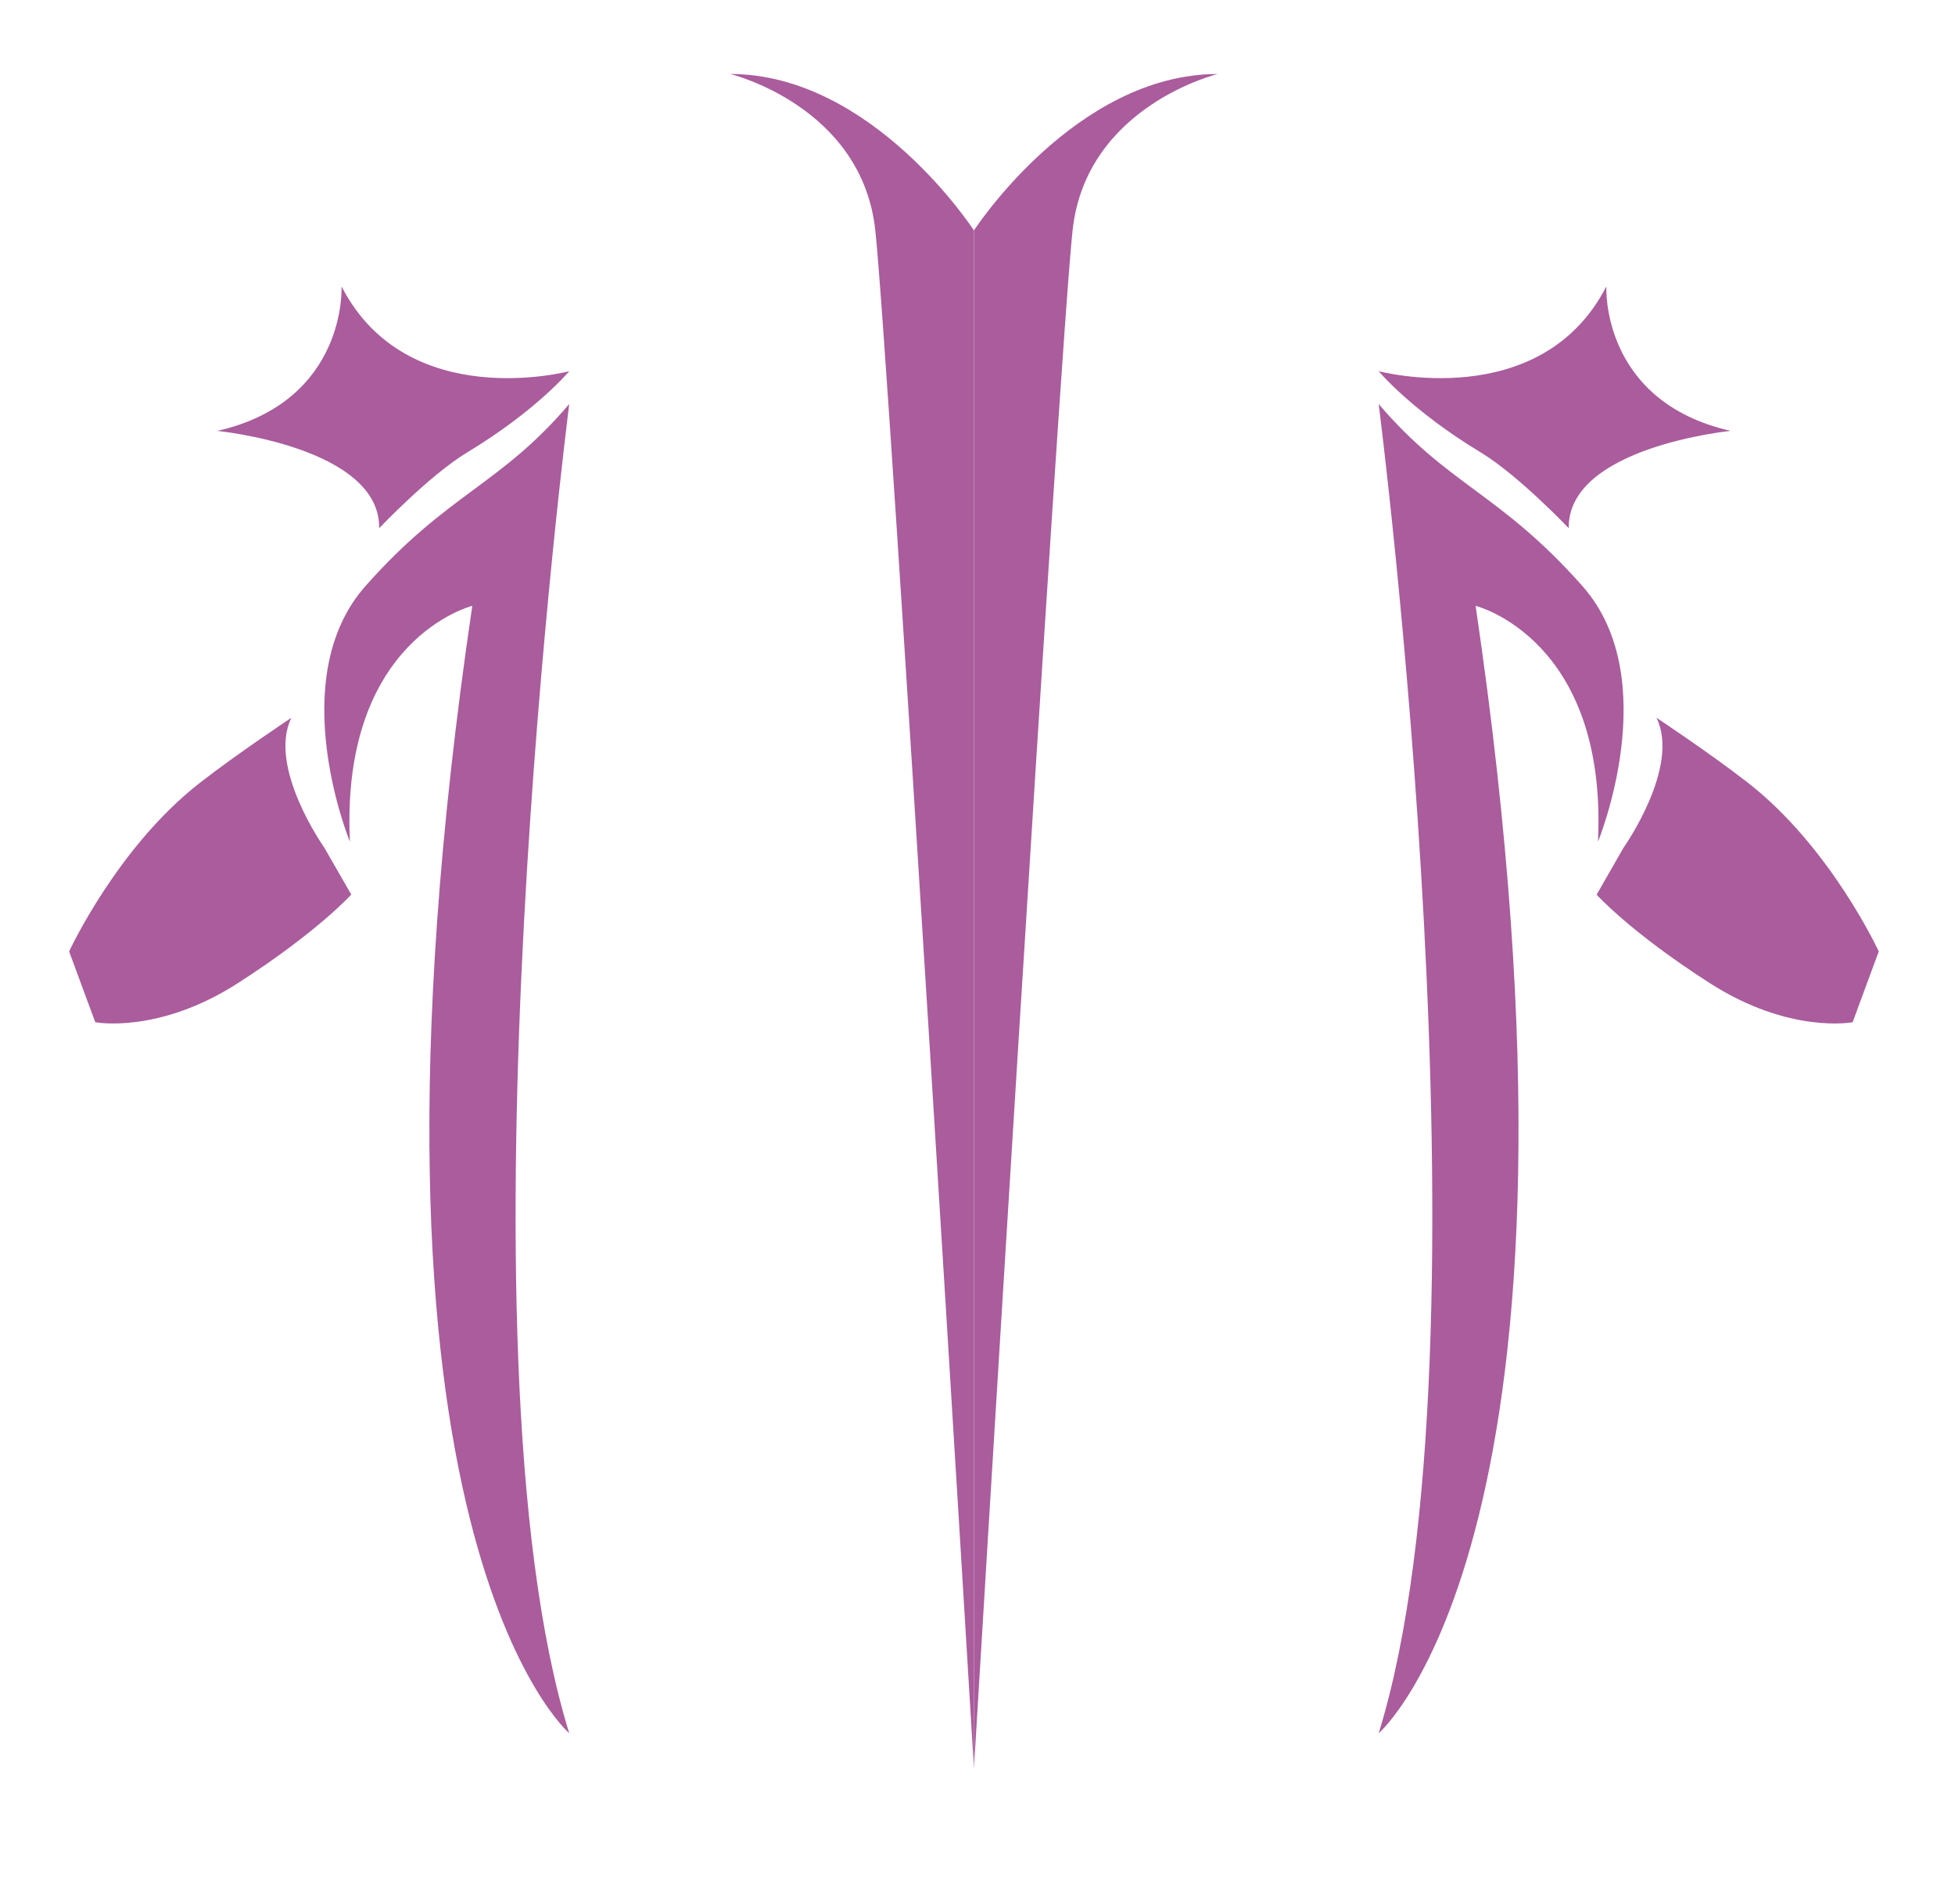
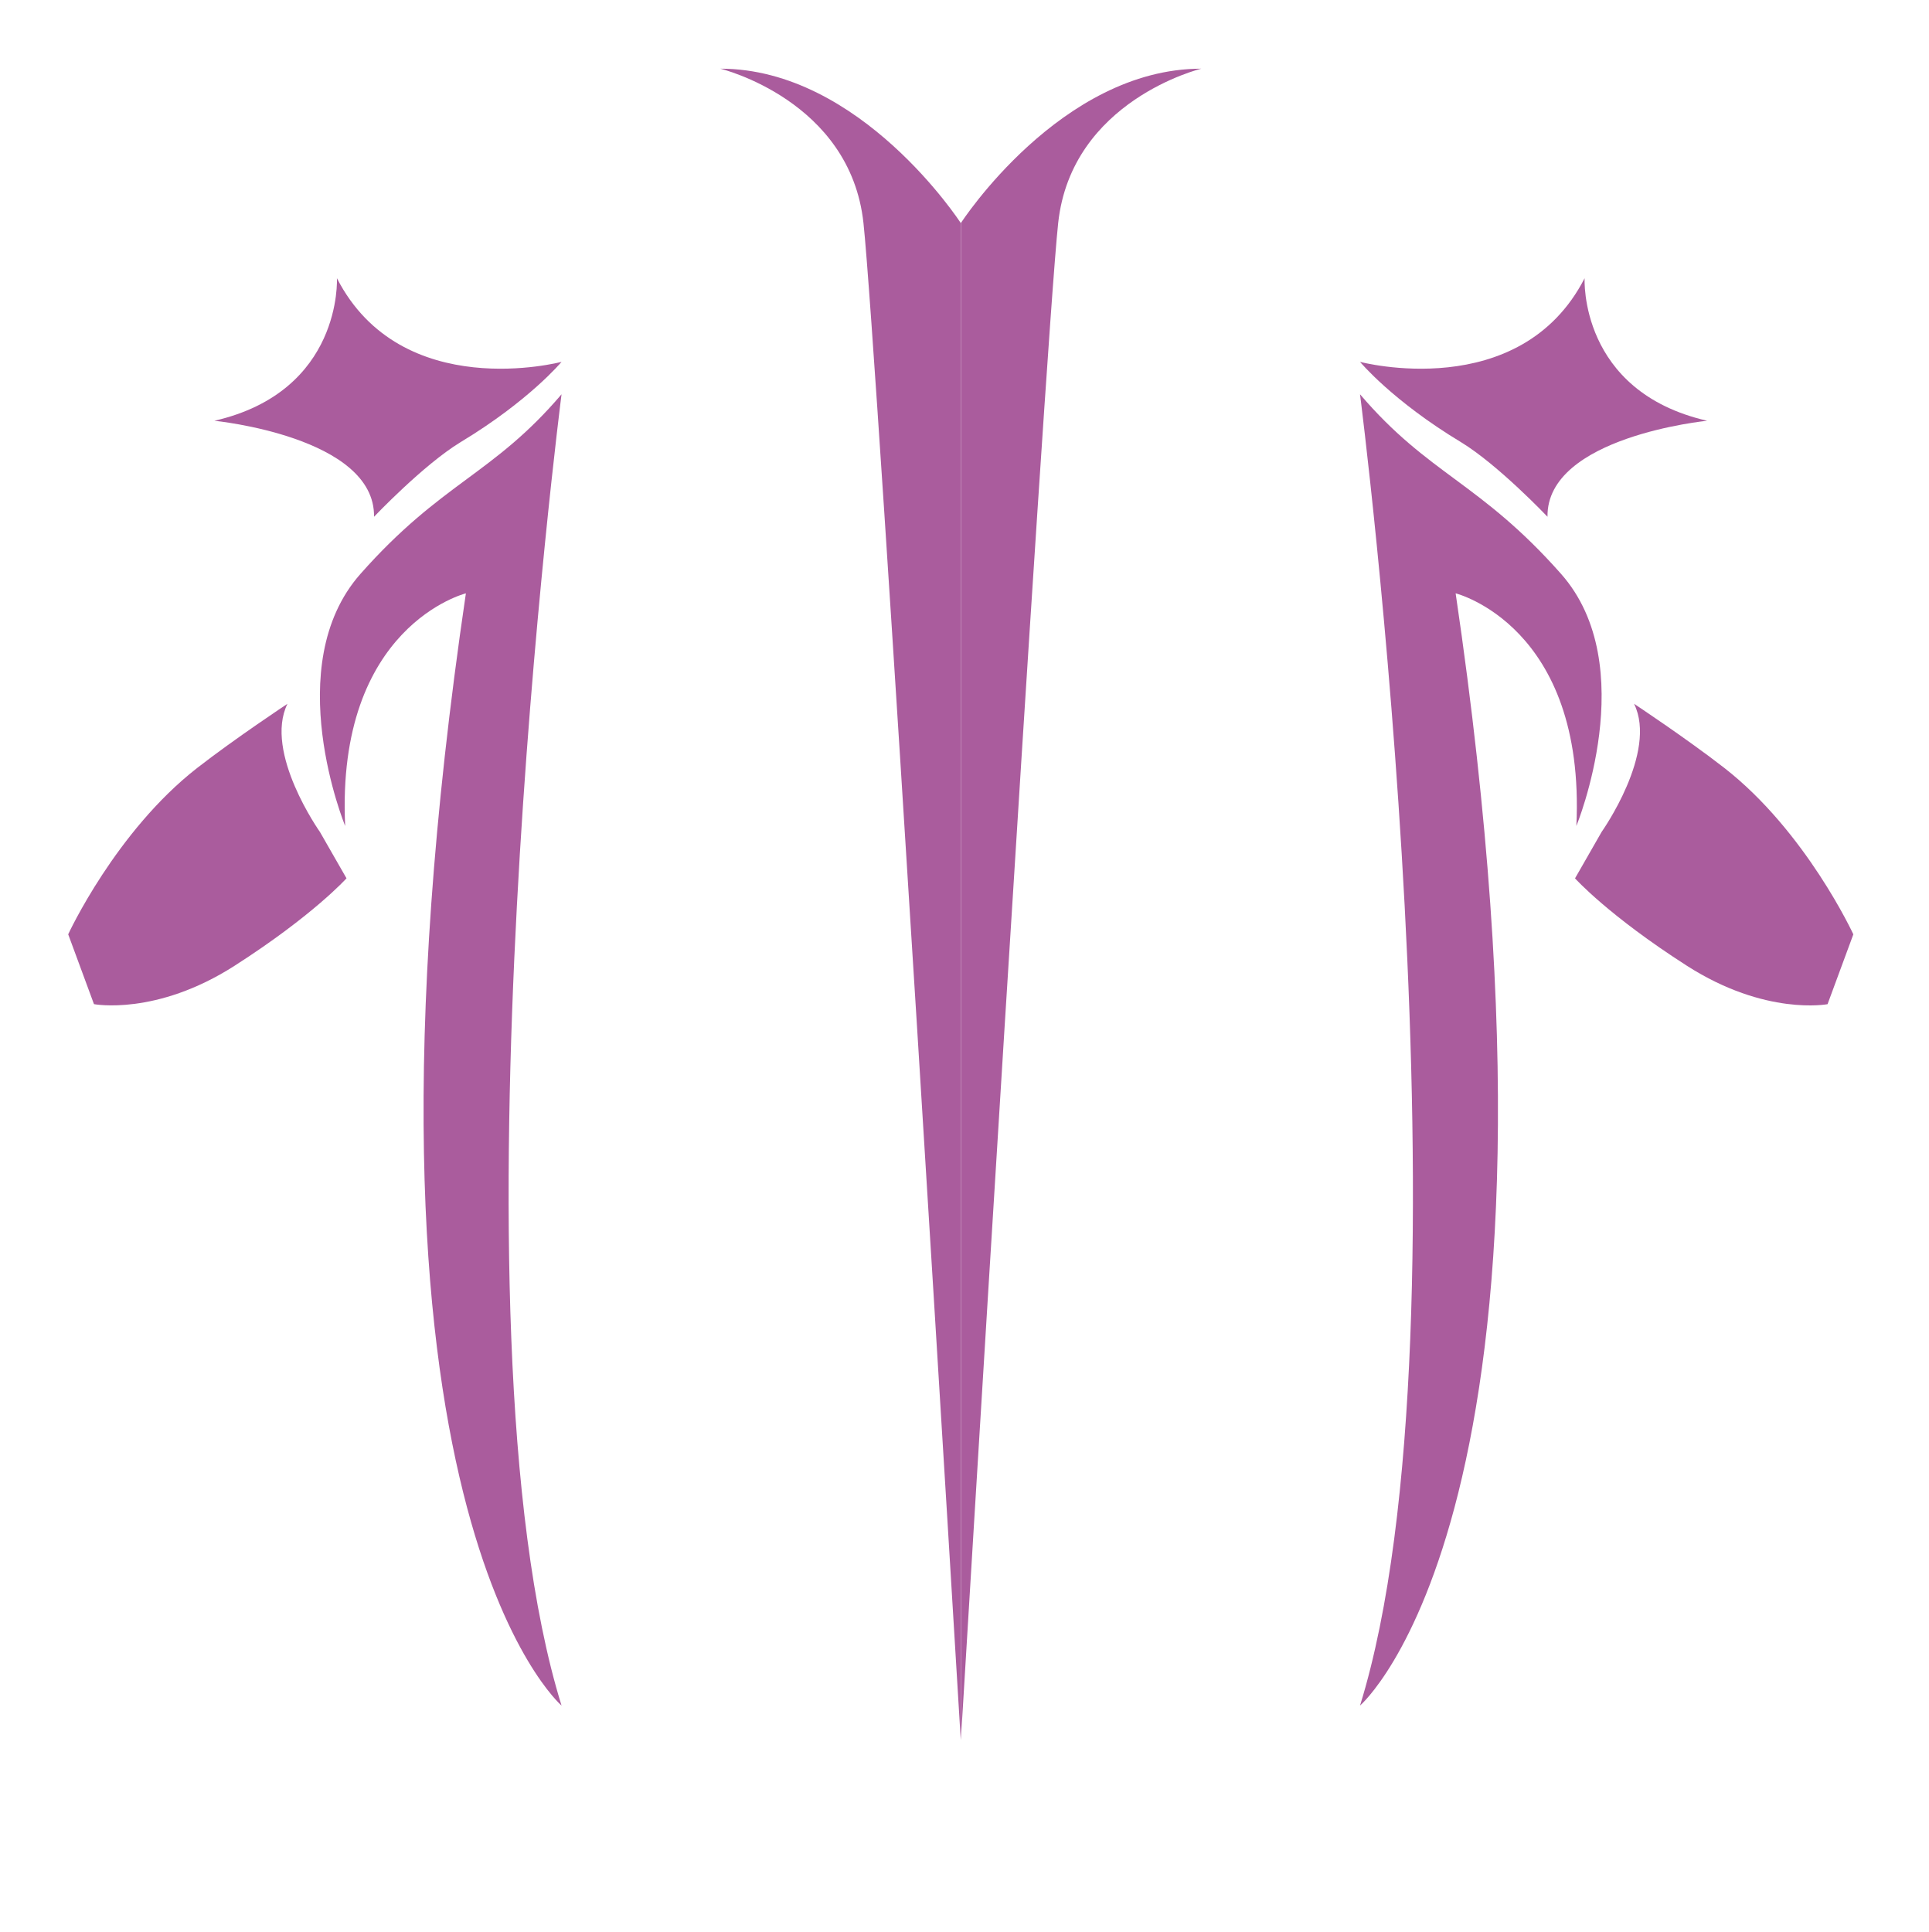
- <svg xmlns="http://www.w3.org/2000/svg" id="Layer_1" data-name="Layer 1" viewBox="0 0 516.94 503.43">
+ <svg xmlns="http://www.w3.org/2000/svg" id="Layer_1" data-name="Layer 1" viewBox="0 0 516.94 517.89">
  <defs>
    <style>.cls-1{fill:#aa5c9d;}</style>
  </defs>
-   <path class="cls-1" d="M193.09,19.57S227.9,28,231.45,60.94s26.08,406.65,26.08,406.65V60.94S230.74,19.57,193.09,19.57Z" />
-   <path class="cls-1" d="M322,19.57S287.16,28,283.61,60.94s-26.08,406.65-26.08,406.65V60.94S284.32,19.57,322,19.57Z" />
-   <path class="cls-1" d="M150.52,98.16s-42.84,11.37-60.21-22.42c0,0,1.58,30.32-32.84,38.21,0,0,43.1,4.26,42.79,25.73,0,0,13.22-13.93,23.2-20C141.86,108.58,150.52,98.16,150.52,98.16Z" />
-   <path class="cls-1" d="M150.52,106.84s-31.92,248.5,0,351.51c0,0-61.79-53-25.64-298.14,0,0-34.89,8.68-32.36,62.36,0,0-17.68-42.95,4.1-67.57S132.1,128.47,150.52,106.84Z" />
-   <path class="cls-1" d="M85.75,224.15s-15.1-21.32-8.7-34.34c0,0-14.07,9.32-24.16,17.17C31,224,18.28,251.6,18.28,251.6l6.91,18.72S41.81,273.53,62.88,260s30-23.44,30-23.44Z" />
-   <path class="cls-1" d="M364.55,98.16s42.83,11.37,60.2-22.42c0,0-1.58,30.32,32.84,38.21,0,0-43.1,4.26-42.79,25.73,0,0-13.22-13.93-23.2-20C373.21,108.58,364.55,98.16,364.55,98.16Z" />
-   <path class="cls-1" d="M364.55,106.84s31.91,248.5,0,351.51c0,0,61.78-53,25.63-298.14,0,0,34.89,8.68,32.36,62.36,0,0,17.68-42.95-4.1-67.57S383,128.47,364.55,106.84Z" />
-   <path class="cls-1" d="M429.31,224.15s15.1-21.32,8.7-34.34c0,0,14.07,9.32,24.16,17.17,21.9,17.05,34.61,44.62,34.61,44.62l-6.91,18.72s-16.61,3.21-37.69-10.29-30-23.44-30-23.44Z" />
+   <path class="cls-1" d="M193.09,18.41s34.81,8.43,38.36,41.38,26.08,406.64,26.08,406.64V59.79S230.74,18.41,193.09,18.41Z" />
+   <path class="cls-1" d="M322,18.41s-34.81,8.43-38.36,41.38-26.08,406.64-26.08,406.64V59.79S284.32,18.41,322,18.41Z" />
+   <path class="cls-1" d="M150.52,97s-42.84,11.36-60.21-22.42c0,0,1.58,30.31-32.84,38.21,0,0,43.1,4.26,42.79,25.73,0,0,13.22-13.93,23.2-20C141.86,107.43,150.52,97,150.52,97Z" />
+   <path class="cls-1" d="M150.52,105.69s-31.92,248.49,0,351.51c0,0-61.79-53.05-25.64-298.15,0,0-34.89,8.69-32.36,62.36,0,0-17.68-42.94,4.1-67.57S132.1,127.32,150.52,105.69Z" />
+   <path class="cls-1" d="M85.75,223s-15.1-21.31-8.7-34.34c0,0-14.07,9.32-24.16,17.17C31,222.87,18.28,250.45,18.28,250.45l6.91,18.72s16.62,3.21,37.69-10.29,30-23.44,30-23.44Z" />
+   <path class="cls-1" d="M364.55,97s42.83,11.36,60.2-22.42c0,0-1.58,30.31,32.84,38.21,0,0-43.1,4.26-42.79,25.73,0,0-13.22-13.93-23.2-20C373.21,107.43,364.55,97,364.55,97Z" />
+   <path class="cls-1" d="M364.55,105.69s31.91,248.49,0,351.51c0,0,61.78-53.05,25.63-298.15,0,0,34.89,8.69,32.36,62.36,0,0,17.68-42.94-4.1-67.57S383,127.32,364.55,105.69Z" />
+   <path class="cls-1" d="M429.31,223s15.1-21.31,8.7-34.34c0,0,14.07,9.32,24.16,17.17,21.9,17.05,34.61,44.63,34.61,44.63l-6.91,18.72s-16.61,3.21-37.69-10.29-30-23.44-30-23.44Z" />
</svg>
